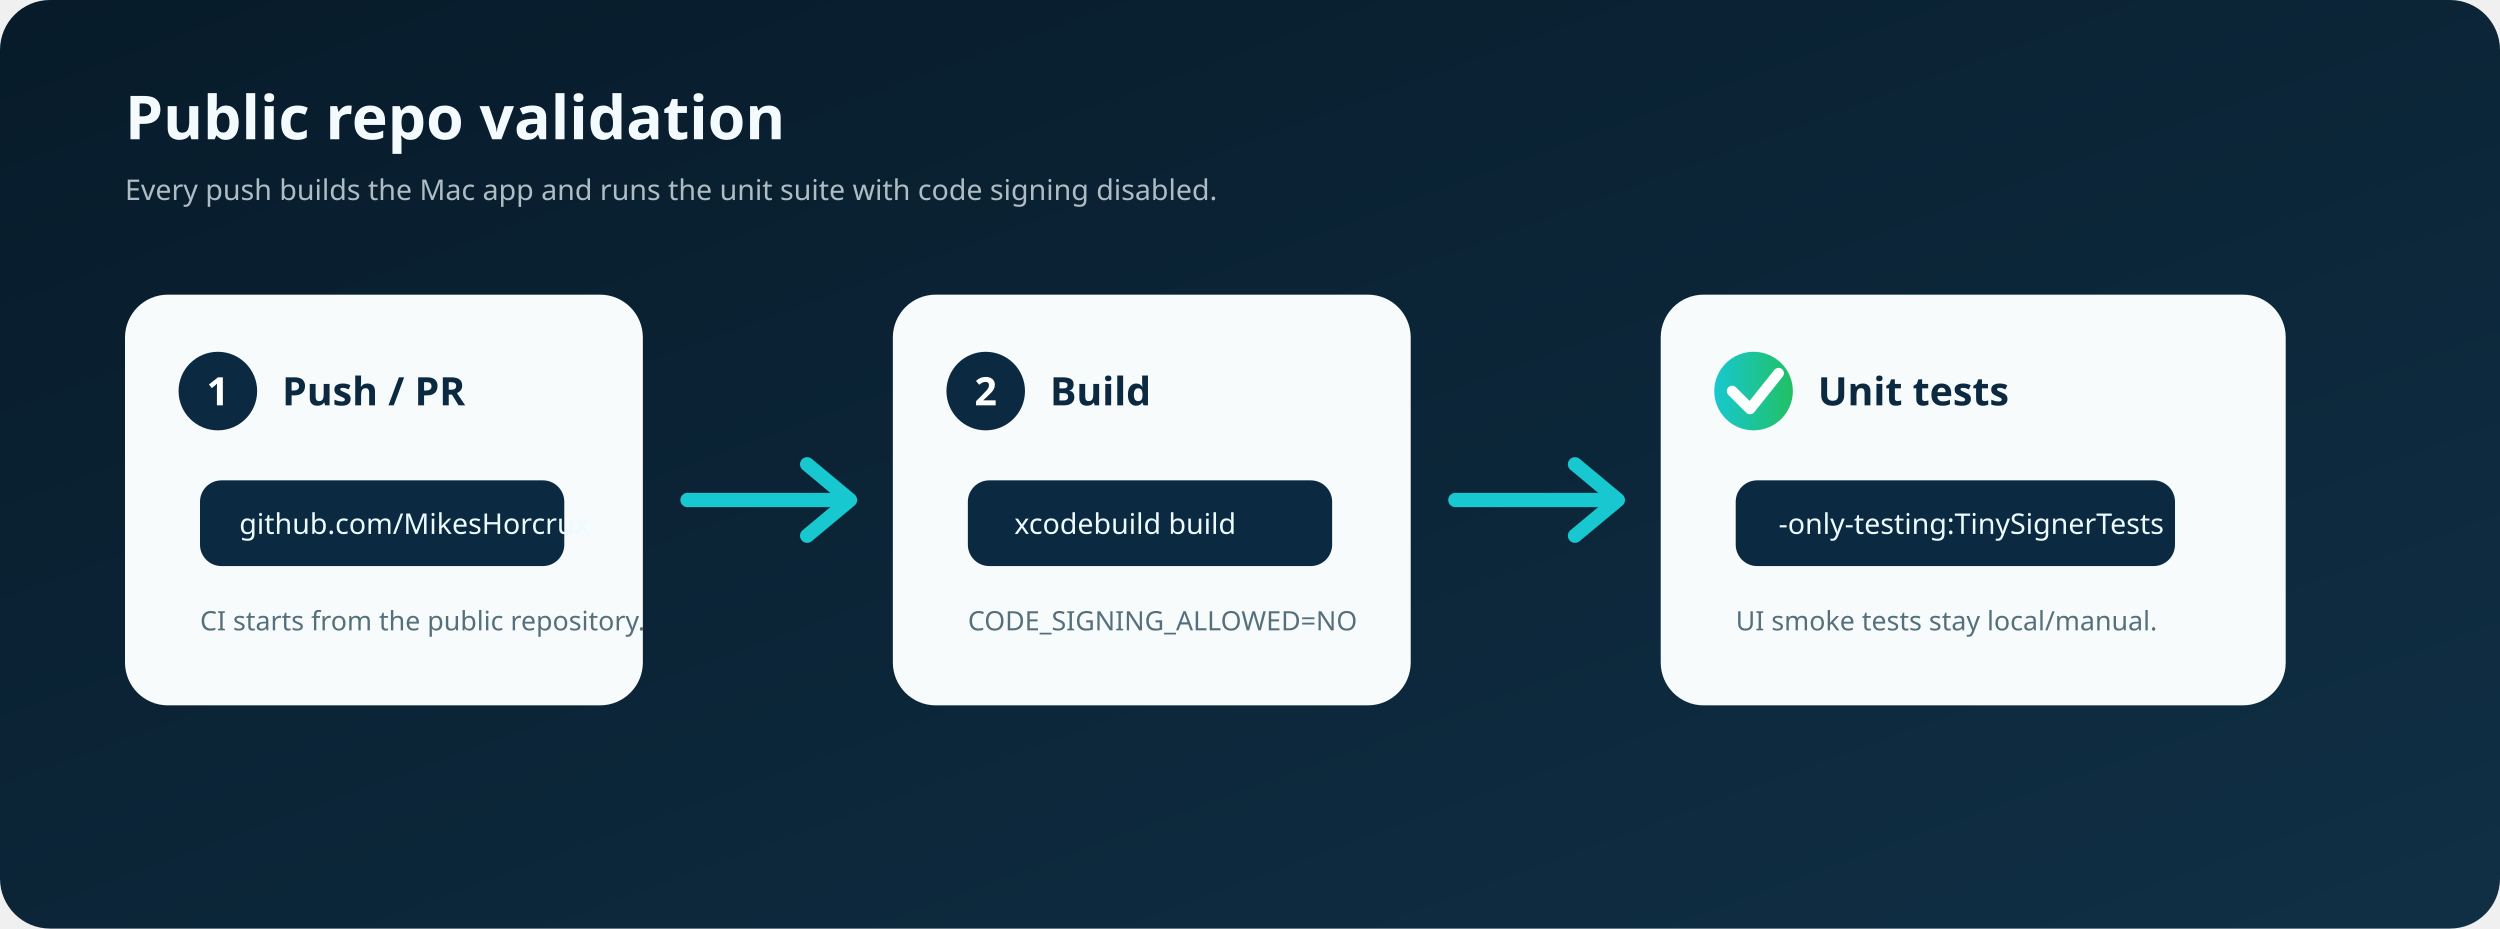
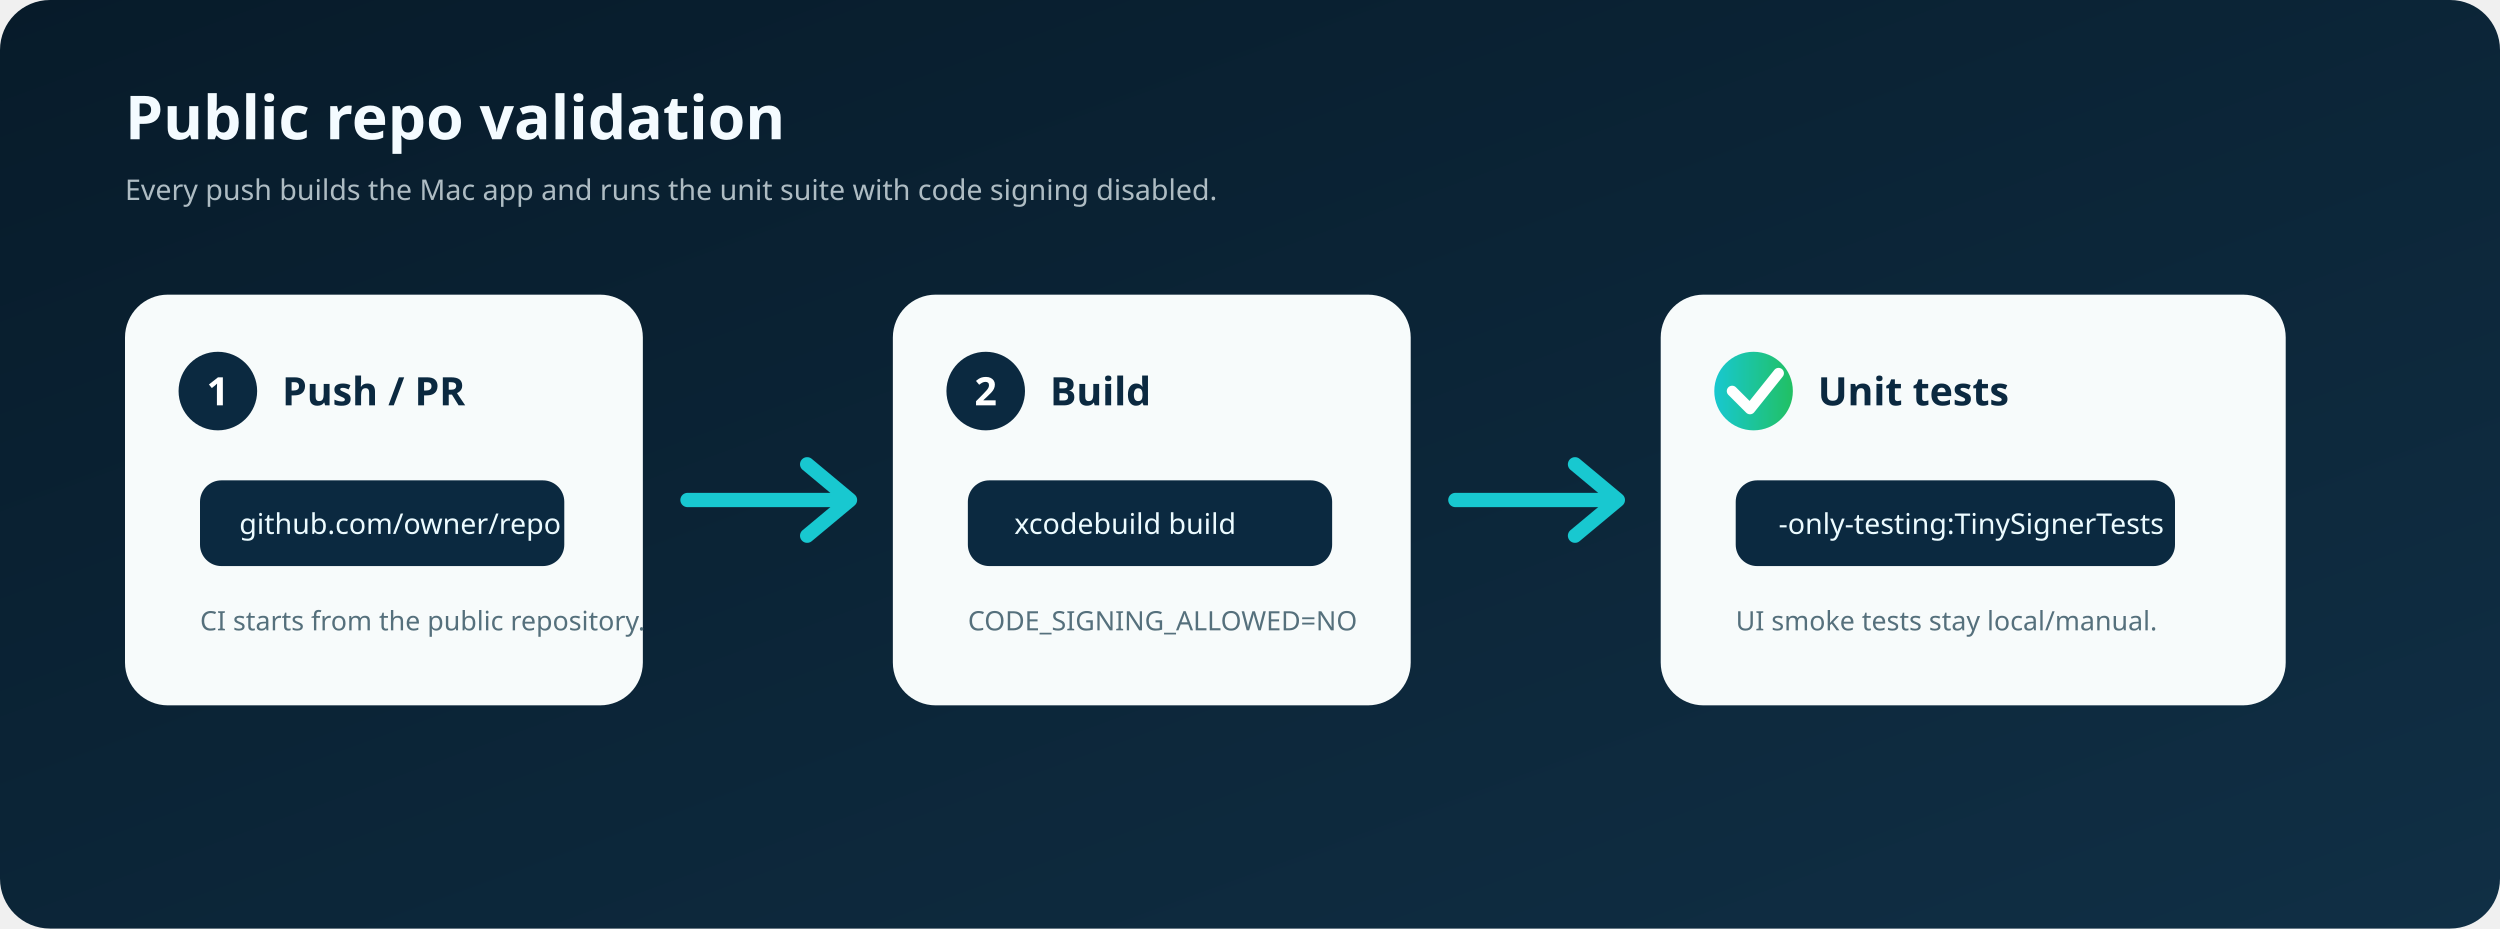
<svg xmlns="http://www.w3.org/2000/svg" width="1400" height="520" viewBox="0 0 1400 520" role="img" aria-labelledby="title desc">
  <defs>
    <linearGradient id="bg" x1="0" x2="1" y1="0" y2="1">
      <stop offset="0" stop-color="#071b2a" />
      <stop offset="1" stop-color="#102f45" />
    </linearGradient>
    <linearGradient id="ok" x1="0" x2="1">
      <stop offset="0" stop-color="#18c8d0" />
      <stop offset="1" stop-color="#21c063" />
    </linearGradient>
  </defs>
  <rect width="1400" height="520" rx="28" fill="url(#bg)" />
  <text x="70" y="78" font-family="Avenir Next, sans-serif" font-size="34" fill="#f4fbff" font-weight="700">Public repo validation</text>
  <text x="70" y="112" font-family="Avenir Next, sans-serif" font-size="16" fill="#aebcc3">Every push builds the Mac app and runs the unit suite with code signing disabled.</text>
  <g font-family="Avenir Next, sans-serif">
    <g transform="translate(70 165)">
      <rect width="290" height="230" rx="24" fill="#f7fbfb" />
      <circle cx="52" cy="54" r="22" fill="#0b2940" />
      <text x="52" y="62" text-anchor="middle" font-size="22" fill="#ffffff" font-weight="700">1</text>
      <text x="88" y="62" font-size="22" fill="#0b2940" font-weight="700">Push / PR</text>
      <rect x="42" y="104" width="204" height="48" rx="12" fill="#0b2940" />
-       <text x="64" y="134" font-size="16" fill="#ecfbff">github.com/MikesHorcrux</text>
+       <text x="64" y="134" font-size="16" fill="#ecfbff">github.com/owner/repo</text>
      <text x="42" y="188" font-size="15" fill="#55707c">CI starts from the public repository.</text>
    </g>
    <path d="M385 280 H470" stroke="#18c8d0" stroke-width="8" stroke-linecap="round" />
    <path d="M452 260 L476 280 L452 300" fill="none" stroke="#18c8d0" stroke-width="8" stroke-linecap="round" stroke-linejoin="round" />
    <g transform="translate(500 165)">
      <rect width="290" height="230" rx="24" fill="#f7fbfb" />
      <circle cx="52" cy="54" r="22" fill="#0b2940" />
      <text x="52" y="62" text-anchor="middle" font-size="22" fill="#ffffff" font-weight="700">2</text>
      <text x="88" y="62" font-size="22" fill="#0b2940" font-weight="700">Build</text>
      <rect x="42" y="104" width="204" height="48" rx="12" fill="#0b2940" />
      <text x="68" y="134" font-size="16" fill="#ecfbff">xcodebuild build</text>
      <text x="42" y="188" font-size="15" fill="#55707c">CODE_SIGNING_ALLOWED=NO</text>
    </g>
    <path d="M815 280 H900" stroke="#18c8d0" stroke-width="8" stroke-linecap="round" />
    <path d="M882 260 L906 280 L882 300" fill="none" stroke="#18c8d0" stroke-width="8" stroke-linecap="round" stroke-linejoin="round" />
    <g transform="translate(930 165)">
      <rect width="350" height="230" rx="24" fill="#f7fbfb" />
      <circle cx="52" cy="54" r="22" fill="url(#ok)" />
      <path d="M40 54 L50 64 L66 44" fill="none" stroke="#ffffff" stroke-width="6" stroke-linecap="round" stroke-linejoin="round" />
      <text x="88" y="62" font-size="22" fill="#0b2940" font-weight="700">Unit tests</text>
      <rect x="42" y="104" width="246" height="48" rx="12" fill="#0b2940" />
      <text x="66" y="134" font-size="16" fill="#ecfbff">-only-testing:TinySignerTests</text>
      <text x="42" y="188" font-size="15" fill="#55707c">UI smoke tests stay local/manual.</text>
    </g>
  </g>
</svg>
